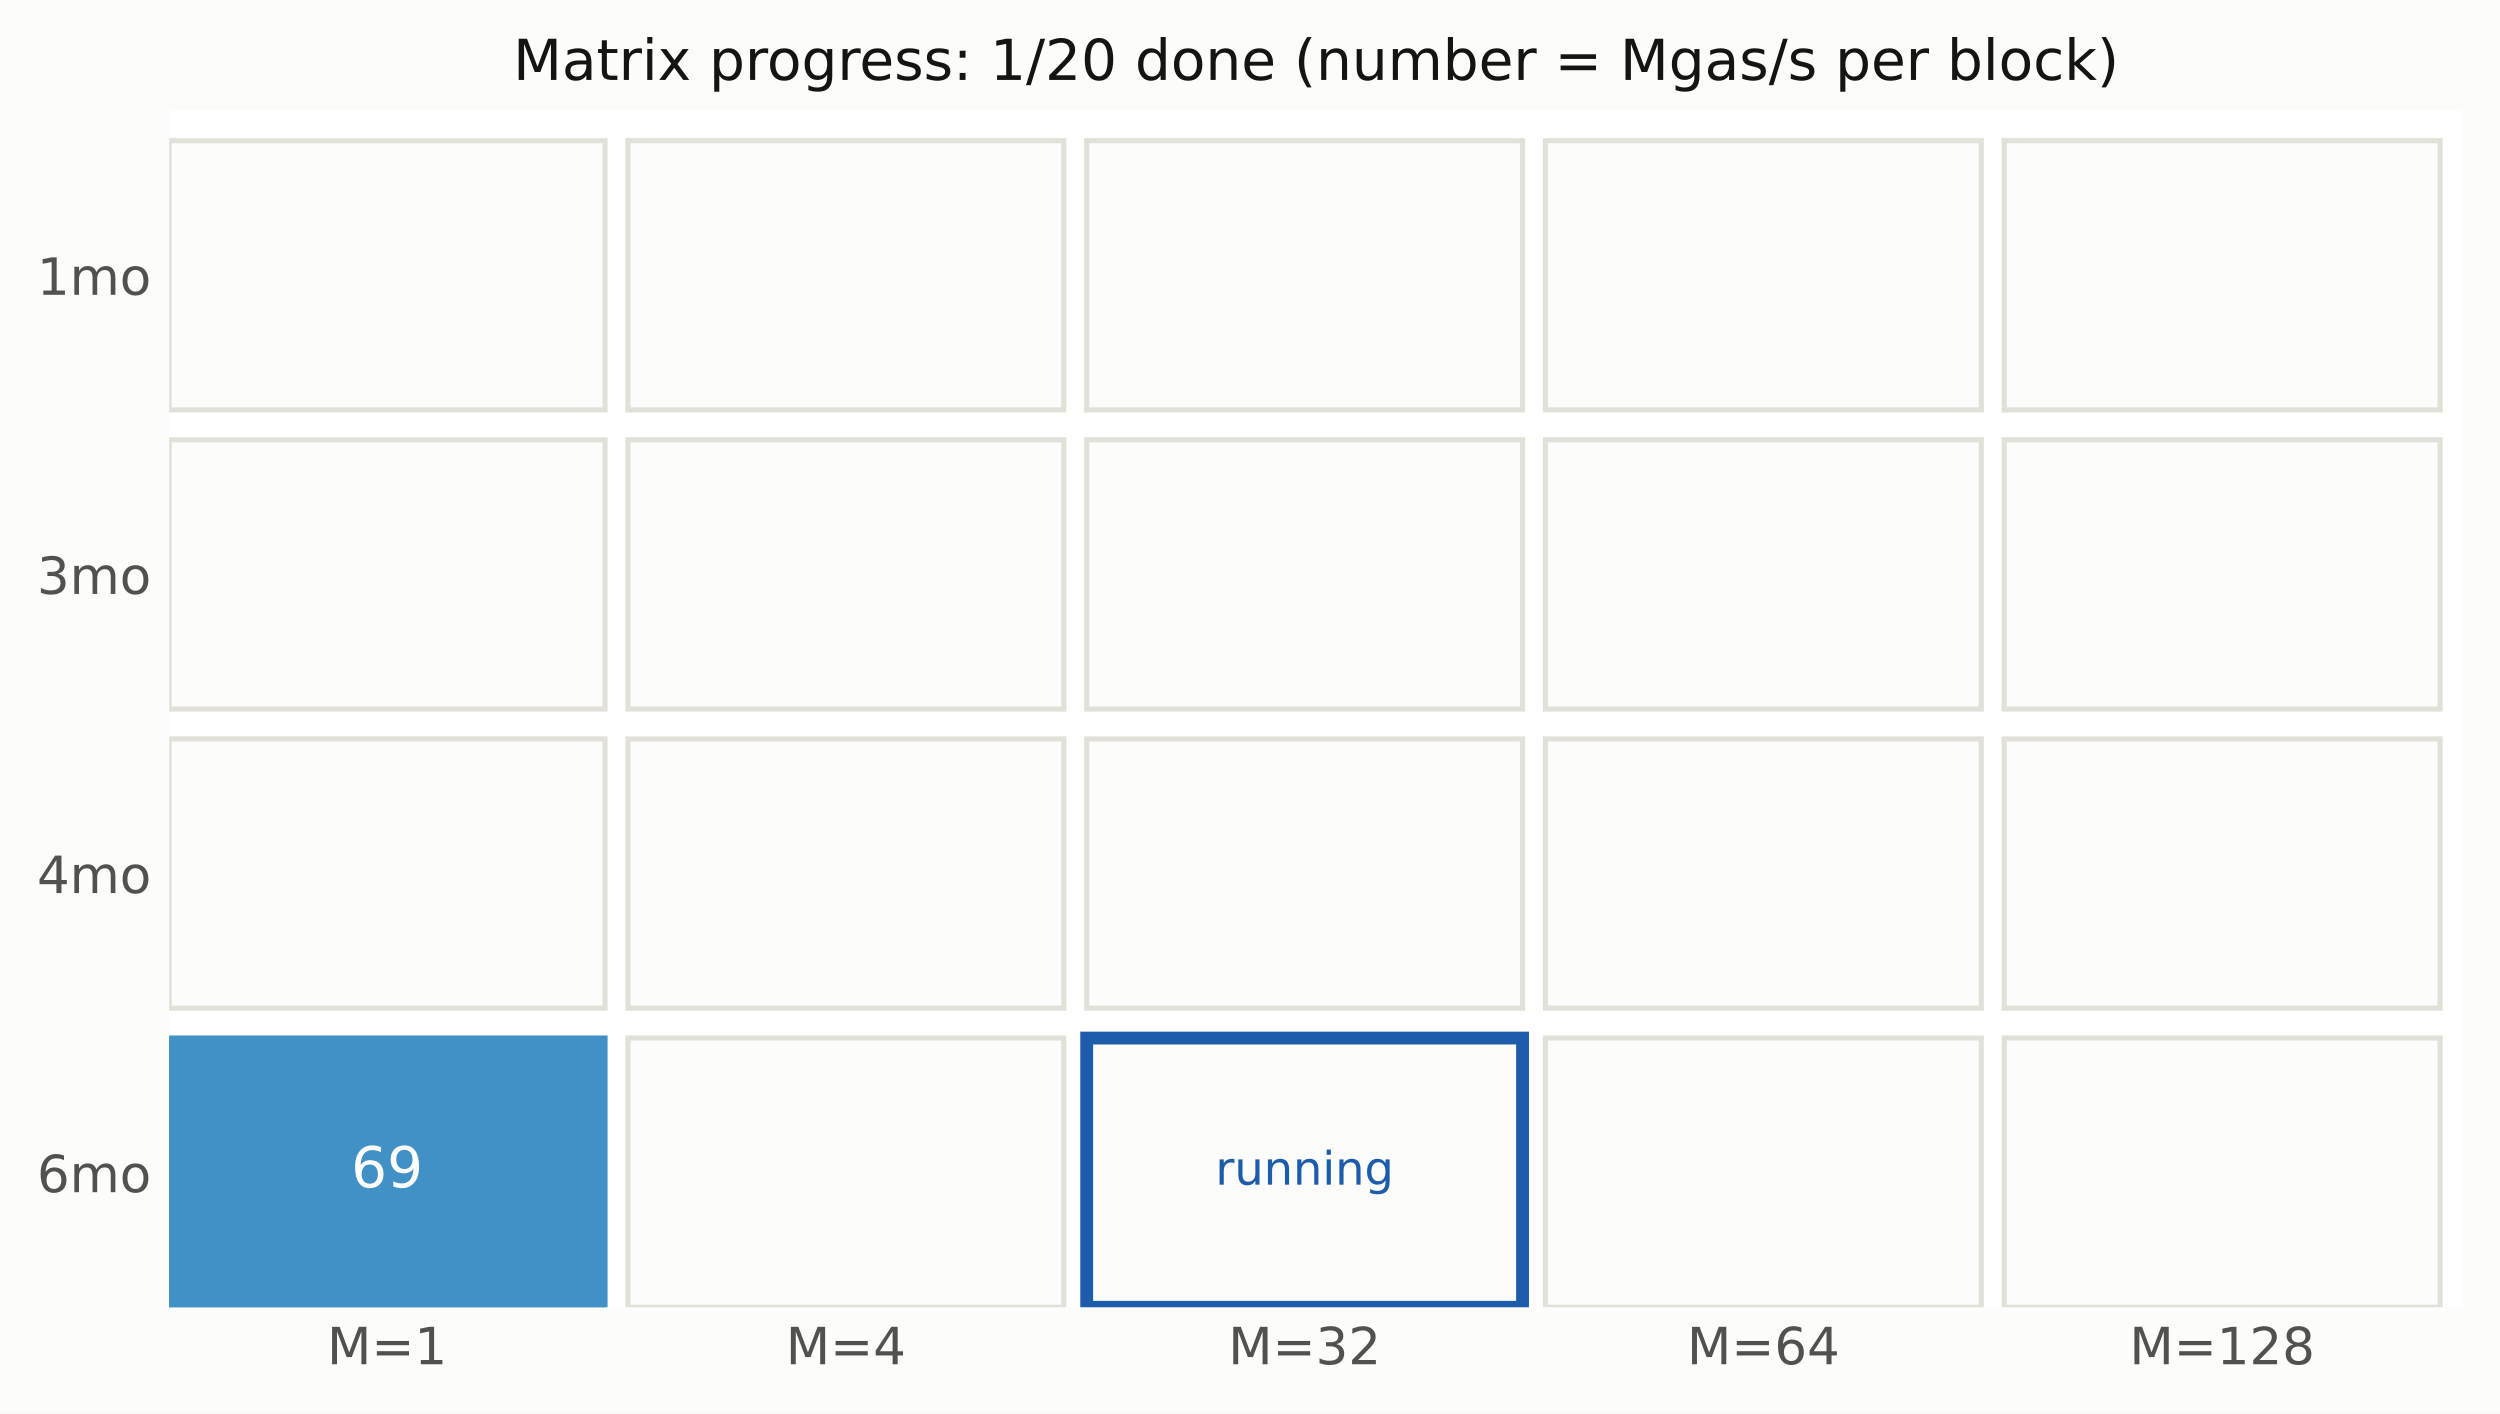
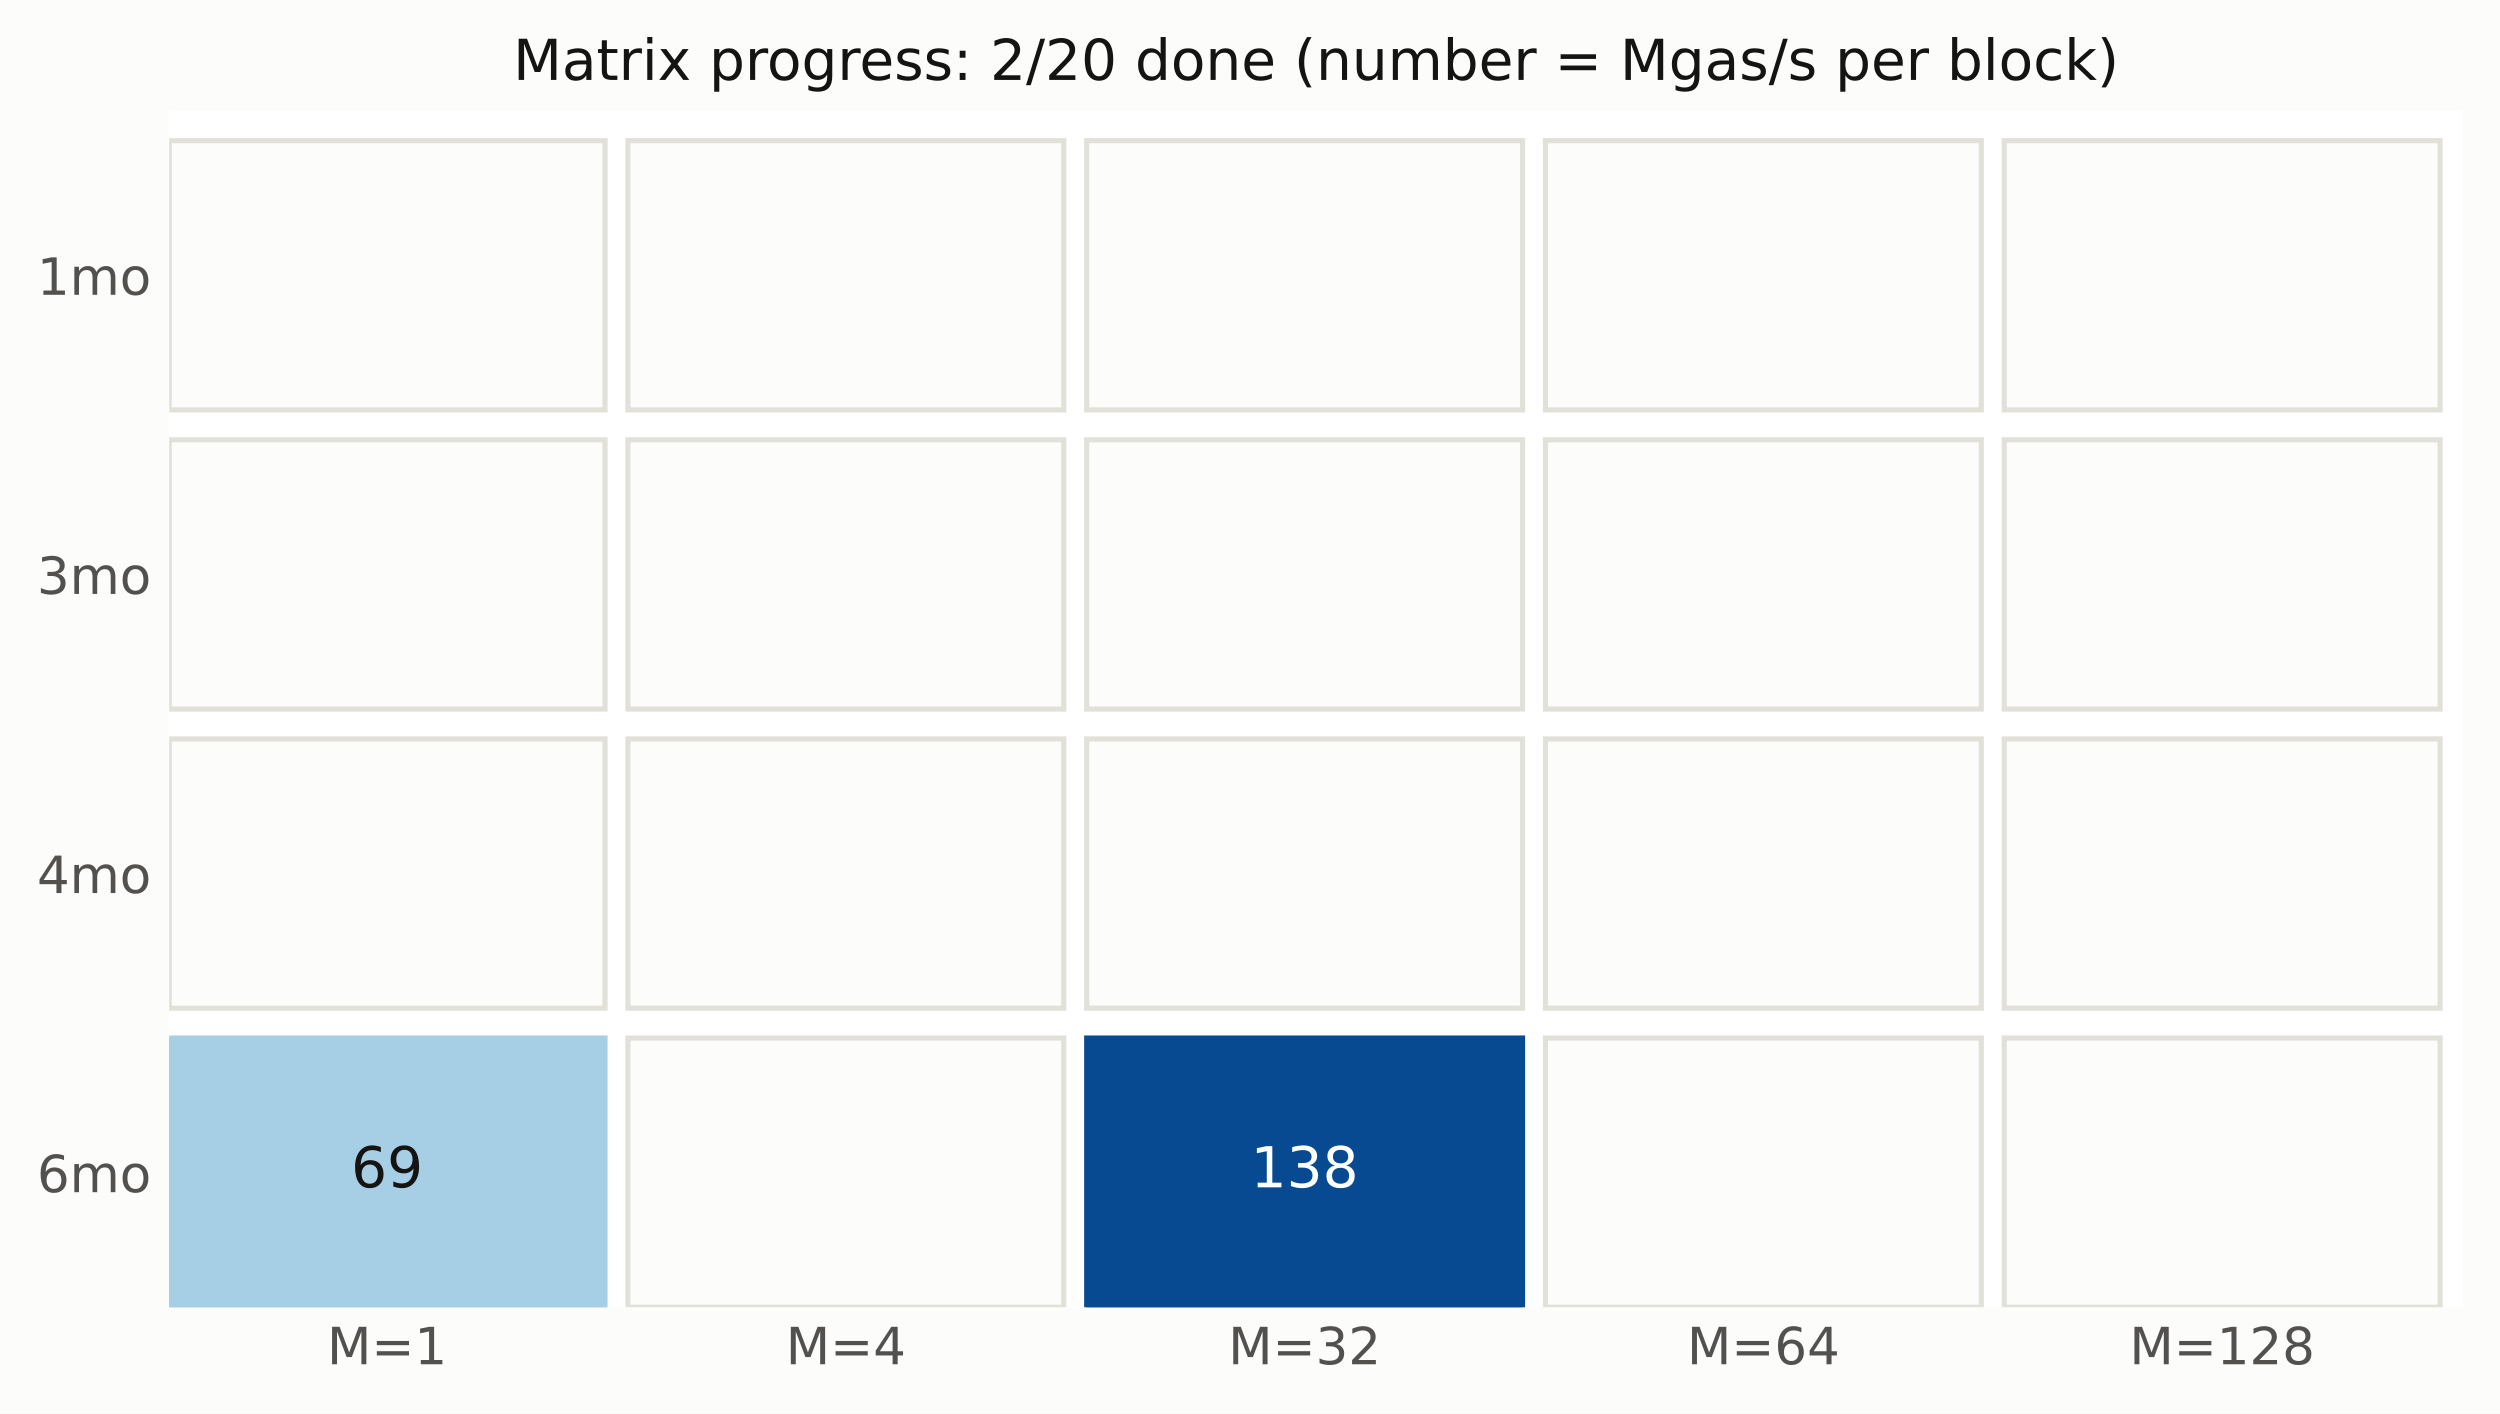
<svg xmlns="http://www.w3.org/2000/svg" xmlns:xlink="http://www.w3.org/1999/xlink" width="486.522pt" height="275.106pt" viewBox="0 0 486.522 275.106" version="1.1">
  <defs>
    <style type="text/css">*{stroke-linejoin: round; stroke-linecap: butt}</style>
  </defs>
  <g id="figure_1">
    <g id="patch_1">
      <path d="M 0 275.106  L 486.522 275.106  L 486.522 0  L 0 0  z " style="fill: #fcfcfb" />
    </g>
    <g id="axes_1">
      <g id="patch_2">
        <path d="M 32.922 254.406  L 479.322 254.406  L 479.322 21.558  L 32.922 21.558  z " style="fill: #ffffff" />
      </g>
      <g id="patch_3">
-         <path d="M 32.922 79.77  L 117.738 79.77  L 117.738 27.379  L 32.922 27.379  z " clip-path="url(#pc4486a66e8)" style="fill: #fcfcfb; stroke: #e1e0d9; stroke-linejoin: miter" />
+         <path d="M 32.922 79.77  L 117.738 79.77  L 117.738 27.379  L 32.922 27.379  z " clip-path="url(#pdac7eb732c)" style="fill: #fcfcfb; stroke: #e1e0d9; stroke-linejoin: miter" />
      </g>
      <g id="patch_4">
-         <path d="M 122.202 79.77  L 207.018 79.77  L 207.018 27.379  L 122.202 27.379  z " clip-path="url(#pc4486a66e8)" style="fill: #fcfcfb; stroke: #e1e0d9; stroke-linejoin: miter" />
+         <path d="M 122.202 79.77  L 207.018 79.77  L 207.018 27.379  L 122.202 27.379  z " clip-path="url(#pdac7eb732c)" style="fill: #fcfcfb; stroke: #e1e0d9; stroke-linejoin: miter" />
      </g>
      <g id="patch_5">
-         <path d="M 211.482 79.77  L 296.298 79.77  L 296.298 27.379  L 211.482 27.379  z " clip-path="url(#pc4486a66e8)" style="fill: #fcfcfb; stroke: #e1e0d9; stroke-linejoin: miter" />
+         <path d="M 211.482 79.77  L 296.298 79.77  L 296.298 27.379  L 211.482 27.379  z " clip-path="url(#pdac7eb732c)" style="fill: #fcfcfb; stroke: #e1e0d9; stroke-linejoin: miter" />
      </g>
      <g id="patch_6">
-         <path d="M 300.762 79.77  L 385.578 79.77  L 385.578 27.379  L 300.762 27.379  z " clip-path="url(#pc4486a66e8)" style="fill: #fcfcfb; stroke: #e1e0d9; stroke-linejoin: miter" />
+         <path d="M 300.762 79.77  L 385.578 79.77  L 385.578 27.379  L 300.762 27.379  z " clip-path="url(#pdac7eb732c)" style="fill: #fcfcfb; stroke: #e1e0d9; stroke-linejoin: miter" />
      </g>
      <g id="patch_7">
-         <path d="M 390.042 79.77  L 474.858 79.77  L 474.858 27.379  L 390.042 27.379  z " clip-path="url(#pc4486a66e8)" style="fill: #fcfcfb; stroke: #e1e0d9; stroke-linejoin: miter" />
+         <path d="M 390.042 79.77  L 474.858 79.77  L 474.858 27.379  L 390.042 27.379  z " clip-path="url(#pdac7eb732c)" style="fill: #fcfcfb; stroke: #e1e0d9; stroke-linejoin: miter" />
      </g>
      <g id="patch_8">
-         <path d="M 32.922 137.982  L 117.738 137.982  L 117.738 85.591  L 32.922 85.591  z " clip-path="url(#pc4486a66e8)" style="fill: #fcfcfb; stroke: #e1e0d9; stroke-linejoin: miter" />
+         <path d="M 32.922 137.982  L 117.738 137.982  L 117.738 85.591  L 32.922 85.591  z " clip-path="url(#pdac7eb732c)" style="fill: #fcfcfb; stroke: #e1e0d9; stroke-linejoin: miter" />
      </g>
      <g id="patch_9">
-         <path d="M 122.202 137.982  L 207.018 137.982  L 207.018 85.591  L 122.202 85.591  z " clip-path="url(#pc4486a66e8)" style="fill: #fcfcfb; stroke: #e1e0d9; stroke-linejoin: miter" />
+         <path d="M 122.202 137.982  L 207.018 137.982  L 207.018 85.591  L 122.202 85.591  z " clip-path="url(#pdac7eb732c)" style="fill: #fcfcfb; stroke: #e1e0d9; stroke-linejoin: miter" />
      </g>
      <g id="patch_10">
-         <path d="M 211.482 137.982  L 296.298 137.982  L 296.298 85.591  L 211.482 85.591  z " clip-path="url(#pc4486a66e8)" style="fill: #fcfcfb; stroke: #e1e0d9; stroke-linejoin: miter" />
+         <path d="M 211.482 137.982  L 296.298 137.982  L 296.298 85.591  L 211.482 85.591  z " clip-path="url(#pdac7eb732c)" style="fill: #fcfcfb; stroke: #e1e0d9; stroke-linejoin: miter" />
      </g>
      <g id="patch_11">
-         <path d="M 300.762 137.982  L 385.578 137.982  L 385.578 85.591  L 300.762 85.591  z " clip-path="url(#pc4486a66e8)" style="fill: #fcfcfb; stroke: #e1e0d9; stroke-linejoin: miter" />
+         <path d="M 300.762 137.982  L 385.578 137.982  L 385.578 85.591  L 300.762 85.591  z " clip-path="url(#pdac7eb732c)" style="fill: #fcfcfb; stroke: #e1e0d9; stroke-linejoin: miter" />
      </g>
      <g id="patch_12">
-         <path d="M 390.042 137.982  L 474.858 137.982  L 474.858 85.591  L 390.042 85.591  z " clip-path="url(#pc4486a66e8)" style="fill: #fcfcfb; stroke: #e1e0d9; stroke-linejoin: miter" />
+         <path d="M 390.042 137.982  L 474.858 137.982  L 474.858 85.591  L 390.042 85.591  z " clip-path="url(#pdac7eb732c)" style="fill: #fcfcfb; stroke: #e1e0d9; stroke-linejoin: miter" />
      </g>
      <g id="patch_13">
-         <path d="M 32.922 196.194  L 117.738 196.194  L 117.738 143.803  L 32.922 143.803  z " clip-path="url(#pc4486a66e8)" style="fill: #fcfcfb; stroke: #e1e0d9; stroke-linejoin: miter" />
+         <path d="M 32.922 196.194  L 117.738 196.194  L 117.738 143.803  L 32.922 143.803  z " clip-path="url(#pdac7eb732c)" style="fill: #fcfcfb; stroke: #e1e0d9; stroke-linejoin: miter" />
      </g>
      <g id="patch_14">
-         <path d="M 122.202 196.194  L 207.018 196.194  L 207.018 143.803  L 122.202 143.803  z " clip-path="url(#pc4486a66e8)" style="fill: #fcfcfb; stroke: #e1e0d9; stroke-linejoin: miter" />
+         <path d="M 122.202 196.194  L 207.018 196.194  L 207.018 143.803  L 122.202 143.803  z " clip-path="url(#pdac7eb732c)" style="fill: #fcfcfb; stroke: #e1e0d9; stroke-linejoin: miter" />
      </g>
      <g id="patch_15">
-         <path d="M 211.482 196.194  L 296.298 196.194  L 296.298 143.803  L 211.482 143.803  z " clip-path="url(#pc4486a66e8)" style="fill: #fcfcfb; stroke: #e1e0d9; stroke-linejoin: miter" />
+         <path d="M 211.482 196.194  L 296.298 196.194  L 296.298 143.803  L 211.482 143.803  z " clip-path="url(#pdac7eb732c)" style="fill: #fcfcfb; stroke: #e1e0d9; stroke-linejoin: miter" />
      </g>
      <g id="patch_16">
-         <path d="M 300.762 196.194  L 385.578 196.194  L 385.578 143.803  L 300.762 143.803  z " clip-path="url(#pc4486a66e8)" style="fill: #fcfcfb; stroke: #e1e0d9; stroke-linejoin: miter" />
+         <path d="M 300.762 196.194  L 385.578 196.194  L 385.578 143.803  L 300.762 143.803  z " clip-path="url(#pdac7eb732c)" style="fill: #fcfcfb; stroke: #e1e0d9; stroke-linejoin: miter" />
      </g>
      <g id="patch_17">
-         <path d="M 390.042 196.194  L 474.858 196.194  L 474.858 143.803  L 390.042 143.803  z " clip-path="url(#pc4486a66e8)" style="fill: #fcfcfb; stroke: #e1e0d9; stroke-linejoin: miter" />
+         <path d="M 390.042 196.194  L 474.858 196.194  L 474.858 143.803  L 390.042 143.803  z " clip-path="url(#pdac7eb732c)" style="fill: #fcfcfb; stroke: #e1e0d9; stroke-linejoin: miter" />
      </g>
      <g id="patch_18">
-         <path d="M 32.922 254.406  L 117.738 254.406  L 117.738 202.015  L 32.922 202.015  z " clip-path="url(#pc4486a66e8)" style="fill: #4191c6; stroke: #4191c6; stroke-linejoin: miter" />
+         <path d="M 32.922 254.406  L 117.738 254.406  L 117.738 202.015  L 32.922 202.015  z " clip-path="url(#pdac7eb732c)" style="fill: #a6cee4; stroke: #a6cee4; stroke-linejoin: miter" />
      </g>
      <g id="patch_19">
-         <path d="M 122.202 254.406  L 207.018 254.406  L 207.018 202.015  L 122.202 202.015  z " clip-path="url(#pc4486a66e8)" style="fill: #fcfcfb; stroke: #e1e0d9; stroke-linejoin: miter" />
+         <path d="M 122.202 254.406  L 207.018 254.406  L 207.018 202.015  L 122.202 202.015  z " clip-path="url(#pdac7eb732c)" style="fill: #fcfcfb; stroke: #e1e0d9; stroke-linejoin: miter" />
      </g>
      <g id="patch_20">
-         <path d="M 211.482 254.406  L 296.298 254.406  L 296.298 202.015  L 211.482 202.015  z " clip-path="url(#pc4486a66e8)" style="fill: #fcfcfb; stroke: #1c5cab; stroke-width: 2.5; stroke-linejoin: miter" />
+         <path d="M 211.482 254.406  L 296.298 254.406  L 296.298 202.015  L 211.482 202.015  z " clip-path="url(#pdac7eb732c)" style="fill: #084a91; stroke: #084a91; stroke-linejoin: miter" />
      </g>
      <g id="patch_21">
-         <path d="M 300.762 254.406  L 385.578 254.406  L 385.578 202.015  L 300.762 202.015  z " clip-path="url(#pc4486a66e8)" style="fill: #fcfcfb; stroke: #e1e0d9; stroke-linejoin: miter" />
+         <path d="M 300.762 254.406  L 385.578 254.406  L 385.578 202.015  L 300.762 202.015  z " clip-path="url(#pdac7eb732c)" style="fill: #fcfcfb; stroke: #e1e0d9; stroke-linejoin: miter" />
      </g>
      <g id="patch_22">
-         <path d="M 390.042 254.406  L 474.858 254.406  L 474.858 202.015  L 390.042 202.015  z " clip-path="url(#pc4486a66e8)" style="fill: #fcfcfb; stroke: #e1e0d9; stroke-linejoin: miter" />
+         <path d="M 390.042 254.406  L 474.858 254.406  L 474.858 202.015  L 390.042 202.015  z " clip-path="url(#pdac7eb732c)" style="fill: #fcfcfb; stroke: #e1e0d9; stroke-linejoin: miter" />
      </g>
      <g id="matplotlib.axis_1">
        <g id="xtick_1">
          <g id="line2d_1" />
          <g id="text_1">
            <g style="fill: #52514e" transform="translate(63.64472 265.5039) scale(0.1 -0.1)">
              <defs>
                <path id="DejaVuSans-30" d="M 628 4666  L 1569 4666  L 2759 1491  L 3956 4666  L 4897 4666  L 4897 0  L 4281 0  L 4281 4097  L 3078 897  L 2444 897  L 1241 4097  L 1241 0  L 628 0  L 628 4666  z " transform="scale(0.015625)" />
                <path id="DejaVuSans-20" d="M 678 2906  L 4684 2906  L 4684 2381  L 678 2381  L 678 2906  z M 678 1631  L 4684 1631  L 4684 1100  L 678 1100  L 678 1631  z " transform="scale(0.015625)" />
                <path id="DejaVuSans-14" d="M 794 531  L 1825 531  L 1825 4091  L 703 3866  L 703 4441  L 1819 4666  L 2450 4666  L 2450 531  L 3481 531  L 3481 0  L 794 0  L 794 531  z " transform="scale(0.015625)" />
              </defs>
              <use xlink:href="#DejaVuSans-30" />
              <use xlink:href="#DejaVuSans-20" transform="translate(86.28125 0)" />
              <use xlink:href="#DejaVuSans-14" transform="translate(170.0781 0)" />
            </g>
          </g>
        </g>
        <g id="xtick_2">
          <g id="line2d_2" />
          <g id="text_2">
            <g style="fill: #52514e" transform="translate(152.9247 265.5039) scale(0.1 -0.1)">
              <defs>
                <path id="DejaVuSans-17" d="M 2419 4116  L 825 1625  L 2419 1625  L 2419 4116  z M 2253 4666  L 3047 4666  L 3047 1625  L 3713 1625  L 3713 1100  L 3047 1100  L 3047 0  L 2419 0  L 2419 1100  L 313 1100  L 313 1709  L 2253 4666  z " transform="scale(0.015625)" />
              </defs>
              <use xlink:href="#DejaVuSans-30" />
              <use xlink:href="#DejaVuSans-20" transform="translate(86.28125 0)" />
              <use xlink:href="#DejaVuSans-17" transform="translate(170.0781 0)" />
            </g>
          </g>
        </g>
        <g id="xtick_3">
          <g id="line2d_3" />
          <g id="text_3">
            <g style="fill: #52514e" transform="translate(239.0235 265.5039) scale(0.1 -0.1)">
              <defs>
                <path id="DejaVuSans-16" d="M 2597 2516  Q 3050 2419 3304 2112  Q 3559 1806 3559 1356  Q 3559 666 3084 287  Q 2609 -91 1734 -91  Q 1441 -91 1130 -33  Q 819 25 488 141  L 488 750  Q 750 597 1062 519  Q 1375 441 1716 441  Q 2309 441 2620 675  Q 2931 909 2931 1356  Q 2931 1769 2642 2001  Q 2353 2234 1838 2234  L 1294 2234  L 1294 2753  L 1863 2753  Q 2328 2753 2575 2939  Q 2822 3125 2822 3475  Q 2822 3834 2567 4026  Q 2313 4219 1838 4219  Q 1578 4219 1281 4162  Q 984 4106 628 3988  L 628 4550  Q 988 4650 1302 4700  Q 1616 4750 1894 4750  Q 2613 4750 3031 4423  Q 3450 4097 3450 3541  Q 3450 3153 3228 2886  Q 3006 2619 2597 2516  z " transform="scale(0.015625)" />
                <path id="DejaVuSans-15" d="M 1228 531  L 3431 531  L 3431 0  L 469 0  L 469 531  Q 828 903 1448 1529  Q 2069 2156 2228 2338  Q 2531 2678 2651 2914  Q 2772 3150 2772 3378  Q 2772 3750 2511 3984  Q 2250 4219 1831 4219  Q 1534 4219 1204 4116  Q 875 4013 500 3803  L 500 4441  Q 881 4594 1212 4672  Q 1544 4750 1819 4750  Q 2544 4750 2975 4387  Q 3406 4025 3406 3419  Q 3406 3131 3298 2873  Q 3191 2616 2906 2266  Q 2828 2175 2409 1742  Q 1991 1309 1228 531  z " transform="scale(0.015625)" />
              </defs>
              <use xlink:href="#DejaVuSans-30" />
              <use xlink:href="#DejaVuSans-20" transform="translate(86.28125 0)" />
              <use xlink:href="#DejaVuSans-16" transform="translate(170.0781 0)" />
              <use xlink:href="#DejaVuSans-15" transform="translate(233.7031 0)" />
            </g>
          </g>
        </g>
        <g id="xtick_4">
          <g id="line2d_4" />
          <g id="text_4">
            <g style="fill: #52514e" transform="translate(328.3035 265.5039) scale(0.1 -0.1)">
              <defs>
                <path id="DejaVuSans-19" d="M 2113 2584  Q 1688 2584 1439 2293  Q 1191 2003 1191 1497  Q 1191 994 1439 701  Q 1688 409 2113 409  Q 2538 409 2786 701  Q 3034 994 3034 1497  Q 3034 2003 2786 2293  Q 2538 2584 2113 2584  z M 3366 4563  L 3366 3988  Q 3128 4100 2886 4159  Q 2644 4219 2406 4219  Q 1781 4219 1451 3797  Q 1122 3375 1075 2522  Q 1259 2794 1537 2939  Q 1816 3084 2150 3084  Q 2853 3084 3261 2657  Q 3669 2231 3669 1497  Q 3669 778 3244 343  Q 2819 -91 2113 -91  Q 1303 -91 875 529  Q 447 1150 447 2328  Q 447 3434 972 4092  Q 1497 4750 2381 4750  Q 2619 4750 2861 4703  Q 3103 4656 3366 4563  z " transform="scale(0.015625)" />
              </defs>
              <use xlink:href="#DejaVuSans-30" />
              <use xlink:href="#DejaVuSans-20" transform="translate(86.28125 0)" />
              <use xlink:href="#DejaVuSans-19" transform="translate(170.0781 0)" />
              <use xlink:href="#DejaVuSans-17" transform="translate(233.7031 0)" />
            </g>
          </g>
        </g>
        <g id="xtick_5">
          <g id="line2d_5" />
          <g id="text_5">
            <g style="fill: #52514e" transform="translate(414.4022 265.5039) scale(0.1 -0.1)">
              <defs>
                <path id="DejaVuSans-1b" d="M 2034 2216  Q 1584 2216 1326 1975  Q 1069 1734 1069 1313  Q 1069 891 1326 650  Q 1584 409 2034 409  Q 2484 409 2743 651  Q 3003 894 3003 1313  Q 3003 1734 2745 1975  Q 2488 2216 2034 2216  z M 1403 2484  Q 997 2584 770 2862  Q 544 3141 544 3541  Q 544 4100 942 4425  Q 1341 4750 2034 4750  Q 2731 4750 3128 4425  Q 3525 4100 3525 3541  Q 3525 3141 3298 2862  Q 3072 2584 2669 2484  Q 3125 2378 3379 2068  Q 3634 1759 3634 1313  Q 3634 634 3220 271  Q 2806 -91 2034 -91  Q 1263 -91 848 271  Q 434 634 434 1313  Q 434 1759 690 2068  Q 947 2378 1403 2484  z M 1172 3481  Q 1172 3119 1398 2916  Q 1625 2713 2034 2713  Q 2441 2713 2670 2916  Q 2900 3119 2900 3481  Q 2900 3844 2670 4047  Q 2441 4250 2034 4250  Q 1625 4250 1398 4047  Q 1172 3844 1172 3481  z " transform="scale(0.015625)" />
              </defs>
              <use xlink:href="#DejaVuSans-30" />
              <use xlink:href="#DejaVuSans-20" transform="translate(86.28125 0)" />
              <use xlink:href="#DejaVuSans-14" transform="translate(170.0781 0)" />
              <use xlink:href="#DejaVuSans-15" transform="translate(233.7031 0)" />
              <use xlink:href="#DejaVuSans-1b" transform="translate(297.3281 0)" />
            </g>
          </g>
        </g>
      </g>
      <g id="matplotlib.axis_2">
        <g id="ytick_1">
          <g id="line2d_6" />
          <g id="text_6">
            <g style="fill: #52514e" transform="translate(7.2 57.37371) scale(0.1 -0.1)">
              <defs>
                <path id="DejaVuSans-50" d="M 3328 2828  Q 3544 3216 3844 3400  Q 4144 3584 4550 3584  Q 5097 3584 5394 3201  Q 5691 2819 5691 2113  L 5691 0  L 5113 0  L 5113 2094  Q 5113 2597 4934 2840  Q 4756 3084 4391 3084  Q 3944 3084 3684 2787  Q 3425 2491 3425 1978  L 3425 0  L 2847 0  L 2847 2094  Q 2847 2600 2669 2842  Q 2491 3084 2119 3084  Q 1678 3084 1418 2786  Q 1159 2488 1159 1978  L 1159 0  L 581 0  L 581 3500  L 1159 3500  L 1159 2956  Q 1356 3278 1631 3431  Q 1906 3584 2284 3584  Q 2666 3584 2933 3390  Q 3200 3197 3328 2828  z " transform="scale(0.015625)" />
                <path id="DejaVuSans-52" d="M 1959 3097  Q 1497 3097 1228 2736  Q 959 2375 959 1747  Q 959 1119 1226 758  Q 1494 397 1959 397  Q 2419 397 2687 759  Q 2956 1122 2956 1747  Q 2956 2369 2687 2733  Q 2419 3097 1959 3097  z M 1959 3584  Q 2709 3584 3137 3096  Q 3566 2609 3566 1747  Q 3566 888 3137 398  Q 2709 -91 1959 -91  Q 1206 -91 779 398  Q 353 888 353 1747  Q 353 2609 779 3096  Q 1206 3584 1959 3584  z " transform="scale(0.015625)" />
              </defs>
              <use xlink:href="#DejaVuSans-14" />
              <use xlink:href="#DejaVuSans-50" transform="translate(63.625 0)" />
              <use xlink:href="#DejaVuSans-52" transform="translate(161.0312 0)" />
            </g>
          </g>
        </g>
        <g id="ytick_2">
          <g id="line2d_7" />
          <g id="text_7">
            <g style="fill: #52514e" transform="translate(7.2 115.5857) scale(0.1 -0.1)">
              <use xlink:href="#DejaVuSans-16" />
              <use xlink:href="#DejaVuSans-50" transform="translate(63.625 0)" />
              <use xlink:href="#DejaVuSans-52" transform="translate(161.0312 0)" />
            </g>
          </g>
        </g>
        <g id="ytick_3">
          <g id="line2d_8" />
          <g id="text_8">
            <g style="fill: #52514e" transform="translate(7.2 173.7977) scale(0.1 -0.1)">
              <use xlink:href="#DejaVuSans-17" />
              <use xlink:href="#DejaVuSans-50" transform="translate(63.625 0)" />
              <use xlink:href="#DejaVuSans-52" transform="translate(161.0312 0)" />
            </g>
          </g>
        </g>
        <g id="ytick_4">
          <g id="line2d_9" />
          <g id="text_9">
            <g style="fill: #52514e" transform="translate(7.2 232.0097) scale(0.1 -0.1)">
              <use xlink:href="#DejaVuSans-19" />
              <use xlink:href="#DejaVuSans-50" transform="translate(63.625 0)" />
              <use xlink:href="#DejaVuSans-52" transform="translate(161.0312 0)" />
            </g>
          </g>
        </g>
      </g>
      <g id="text_10">
-         <g style="fill: #ffffff" transform="translate(68.33113 231.0683) scale(0.11 -0.11)">
+         <g style="fill: #141412" transform="translate(68.33113 231.0683) scale(0.11 -0.11)">
          <defs>
            <path id="DejaVuSans-1c" d="M 703 97  L 703 672  Q 941 559 1184 500  Q 1428 441 1663 441  Q 2288 441 2617 861  Q 2947 1281 2994 2138  Q 2813 1869 2534 1725  Q 2256 1581 1919 1581  Q 1219 1581 811 2004  Q 403 2428 403 3163  Q 403 3881 828 4315  Q 1253 4750 1959 4750  Q 2769 4750 3195 4129  Q 3622 3509 3622 2328  Q 3622 1225 3098 567  Q 2575 -91 1691 -91  Q 1453 -91 1209 -44  Q 966 3 703 97  z M 1959 2075  Q 2384 2075 2632 2365  Q 2881 2656 2881 3163  Q 2881 3666 2632 3958  Q 2384 4250 1959 4250  Q 1534 4250 1286 3958  Q 1038 3666 1038 3163  Q 1038 2656 1286 2365  Q 1534 2075 1959 2075  z " transform="scale(0.015625)" />
          </defs>
          <use xlink:href="#DejaVuSans-19" />
          <use xlink:href="#DejaVuSans-1c" transform="translate(63.625 0)" />
        </g>
      </g>
      <g id="text_11">
-         <g style="fill: #1c5cab" transform="translate(236.5255 230.5491) scale(0.09 -0.09)">
-           <defs>
-             <path id="DejaVuSans-55" d="M 2631 2963  Q 2534 3019 2420 3045  Q 2306 3072 2169 3072  Q 1681 3072 1420 2755  Q 1159 2438 1159 1844  L 1159 0  L 581 0  L 581 3500  L 1159 3500  L 1159 2956  Q 1341 3275 1631 3429  Q 1922 3584 2338 3584  Q 2397 3584 2469 3576  Q 2541 3569 2628 3553  L 2631 2963  z " transform="scale(0.015625)" />
-             <path id="DejaVuSans-58" d="M 544 1381  L 544 3500  L 1119 3500  L 1119 1403  Q 1119 906 1312 657  Q 1506 409 1894 409  Q 2359 409 2629 706  Q 2900 1003 2900 1516  L 2900 3500  L 3475 3500  L 3475 0  L 2900 0  L 2900 538  Q 2691 219 2414 64  Q 2138 -91 1772 -91  Q 1169 -91 856 284  Q 544 659 544 1381  z M 1991 3584  L 1991 3584  z " transform="scale(0.015625)" />
-             <path id="DejaVuSans-51" d="M 3513 2113  L 3513 0  L 2938 0  L 2938 2094  Q 2938 2591 2744 2837  Q 2550 3084 2163 3084  Q 1697 3084 1428 2787  Q 1159 2491 1159 1978  L 1159 0  L 581 0  L 581 3500  L 1159 3500  L 1159 2956  Q 1366 3272 1645 3428  Q 1925 3584 2291 3584  Q 2894 3584 3203 3211  Q 3513 2838 3513 2113  z " transform="scale(0.015625)" />
-             <path id="DejaVuSans-4c" d="M 603 3500  L 1178 3500  L 1178 0  L 603 0  L 603 3500  z M 603 4863  L 1178 4863  L 1178 4134  L 603 4134  L 603 4863  z " transform="scale(0.015625)" />
-             <path id="DejaVuSans-4a" d="M 2906 1791  Q 2906 2416 2648 2759  Q 2391 3103 1925 3103  Q 1463 3103 1205 2759  Q 947 2416 947 1791  Q 947 1169 1205 825  Q 1463 481 1925 481  Q 2391 481 2648 825  Q 2906 1169 2906 1791  z M 3481 434  Q 3481 -459 3084 -895  Q 2688 -1331 1869 -1331  Q 1566 -1331 1297 -1286  Q 1028 -1241 775 -1147  L 775 -588  Q 1028 -725 1275 -790  Q 1522 -856 1778 -856  Q 2344 -856 2625 -561  Q 2906 -266 2906 331  L 2906 616  Q 2728 306 2450 153  Q 2172 0 1784 0  Q 1141 0 747 490  Q 353 981 353 1791  Q 353 2603 747 3093  Q 1141 3584 1784 3584  Q 2172 3584 2450 3431  Q 2728 3278 2906 2969  L 2906 3500  L 3481 3500  L 3481 434  z " transform="scale(0.015625)" />
-           </defs>
-           <use xlink:href="#DejaVuSans-55" />
-           <use xlink:href="#DejaVuSans-58" transform="translate(41.10938 0)" />
-           <use xlink:href="#DejaVuSans-51" transform="translate(104.4844 0)" />
-           <use xlink:href="#DejaVuSans-51" transform="translate(167.8594 0)" />
-           <use xlink:href="#DejaVuSans-4c" transform="translate(231.2344 0)" />
-           <use xlink:href="#DejaVuSans-51" transform="translate(259.0156 0)" />
-           <use xlink:href="#DejaVuSans-4a" transform="translate(322.3906 0)" />
+         <g style="fill: #ffffff" transform="translate(243.3918 231.0683) scale(0.11 -0.11)">
+           <use xlink:href="#DejaVuSans-14" />
+           <use xlink:href="#DejaVuSans-16" transform="translate(63.625 0)" />
+           <use xlink:href="#DejaVuSans-1b" transform="translate(127.25 0)" />
        </g>
      </g>
      <g id="text_12">
        <g style="fill: #141412" transform="translate(99.86086 15.55828) scale(0.11 -0.11)">
          <defs>
            <path id="DejaVuSans-44" d="M 2194 1759  Q 1497 1759 1228 1600  Q 959 1441 959 1056  Q 959 750 1161 570  Q 1363 391 1709 391  Q 2188 391 2477 730  Q 2766 1069 2766 1631  L 2766 1759  L 2194 1759  z M 3341 1997  L 3341 0  L 2766 0  L 2766 531  Q 2569 213 2275 61  Q 1981 -91 1556 -91  Q 1019 -91 701 211  Q 384 513 384 1019  Q 384 1609 779 1909  Q 1175 2209 1959 2209  L 2766 2209  L 2766 2266  Q 2766 2663 2505 2880  Q 2244 3097 1772 3097  Q 1472 3097 1187 3025  Q 903 2953 641 2809  L 641 3341  Q 956 3463 1253 3523  Q 1550 3584 1831 3584  Q 2591 3584 2966 3190  Q 3341 2797 3341 1997  z " transform="scale(0.015625)" />
            <path id="DejaVuSans-57" d="M 1172 4494  L 1172 3500  L 2356 3500  L 2356 3053  L 1172 3053  L 1172 1153  Q 1172 725 1289 603  Q 1406 481 1766 481  L 2356 481  L 2356 0  L 1766 0  Q 1100 0 847 248  Q 594 497 594 1153  L 594 3053  L 172 3053  L 172 3500  L 594 3500  L 594 4494  L 1172 4494  z " transform="scale(0.015625)" />
+             <path id="DejaVuSans-55" d="M 2631 2963  Q 2534 3019 2420 3045  Q 2306 3072 2169 3072  Q 1681 3072 1420 2755  Q 1159 2438 1159 1844  L 1159 0  L 581 0  L 581 3500  L 1159 3500  L 1159 2956  Q 1341 3275 1631 3429  Q 1922 3584 2338 3584  Q 2397 3584 2469 3576  Q 2541 3569 2628 3553  L 2631 2963  z " transform="scale(0.015625)" />
+             <path id="DejaVuSans-4c" d="M 603 3500  L 1178 3500  L 1178 0  L 603 0  L 603 3500  z M 603 4863  L 1178 4863  L 1178 4134  L 603 4134  L 603 4863  z " transform="scale(0.015625)" />
            <path id="DejaVuSans-5b" d="M 3513 3500  L 2247 1797  L 3578 0  L 2900 0  L 1881 1375  L 863 0  L 184 0  L 1544 1831  L 300 3500  L 978 3500  L 1906 2253  L 2834 3500  L 3513 3500  z " transform="scale(0.015625)" />
            <path id="DejaVuSans-3" transform="scale(0.015625)" />
            <path id="DejaVuSans-53" d="M 1159 525  L 1159 -1331  L 581 -1331  L 581 3500  L 1159 3500  L 1159 2969  Q 1341 3281 1617 3432  Q 1894 3584 2278 3584  Q 2916 3584 3314 3078  Q 3713 2572 3713 1747  Q 3713 922 3314 415  Q 2916 -91 2278 -91  Q 1894 -91 1617 61  Q 1341 213 1159 525  z M 3116 1747  Q 3116 2381 2855 2742  Q 2594 3103 2138 3103  Q 1681 3103 1420 2742  Q 1159 2381 1159 1747  Q 1159 1113 1420 752  Q 1681 391 2138 391  Q 2594 391 2855 752  Q 3116 1113 3116 1747  z " transform="scale(0.015625)" />
+             <path id="DejaVuSans-4a" d="M 2906 1791  Q 2906 2416 2648 2759  Q 2391 3103 1925 3103  Q 1463 3103 1205 2759  Q 947 2416 947 1791  Q 947 1169 1205 825  Q 1463 481 1925 481  Q 2391 481 2648 825  Q 2906 1169 2906 1791  z M 3481 434  Q 3481 -459 3084 -895  Q 2688 -1331 1869 -1331  Q 1566 -1331 1297 -1286  Q 1028 -1241 775 -1147  L 775 -588  Q 1028 -725 1275 -790  Q 1522 -856 1778 -856  Q 2344 -856 2625 -561  Q 2906 -266 2906 331  L 2906 616  Q 2728 306 2450 153  Q 2172 0 1784 0  Q 1141 0 747 490  Q 353 981 353 1791  Q 353 2603 747 3093  Q 1141 3584 1784 3584  Q 2172 3584 2450 3431  Q 2728 3278 2906 2969  L 2906 3500  L 3481 3500  L 3481 434  z " transform="scale(0.015625)" />
            <path id="DejaVuSans-48" d="M 3597 1894  L 3597 1613  L 953 1613  Q 991 1019 1311 708  Q 1631 397 2203 397  Q 2534 397 2845 478  Q 3156 559 3463 722  L 3463 178  Q 3153 47 2828 -22  Q 2503 -91 2169 -91  Q 1331 -91 842 396  Q 353 884 353 1716  Q 353 2575 817 3079  Q 1281 3584 2069 3584  Q 2775 3584 3186 3129  Q 3597 2675 3597 1894  z M 3022 2063  Q 3016 2534 2758 2815  Q 2500 3097 2075 3097  Q 1594 3097 1305 2825  Q 1016 2553 972 2059  L 3022 2063  z " transform="scale(0.015625)" />
            <path id="DejaVuSans-56" d="M 2834 3397  L 2834 2853  Q 2591 2978 2328 3040  Q 2066 3103 1784 3103  Q 1356 3103 1142 2972  Q 928 2841 928 2578  Q 928 2378 1081 2264  Q 1234 2150 1697 2047  L 1894 2003  Q 2506 1872 2764 1633  Q 3022 1394 3022 966  Q 3022 478 2636 193  Q 2250 -91 1575 -91  Q 1294 -91 989 -36  Q 684 19 347 128  L 347 722  Q 666 556 975 473  Q 1284 391 1588 391  Q 1994 391 2212 530  Q 2431 669 2431 922  Q 2431 1156 2273 1281  Q 2116 1406 1581 1522  L 1381 1569  Q 847 1681 609 1914  Q 372 2147 372 2553  Q 372 3047 722 3315  Q 1072 3584 1716 3584  Q 2034 3584 2315 3537  Q 2597 3491 2834 3397  z " transform="scale(0.015625)" />
            <path id="DejaVuSans-1d" d="M 750 794  L 1409 794  L 1409 0  L 750 0  L 750 794  z M 750 3309  L 1409 3309  L 1409 2516  L 750 2516  L 750 3309  z " transform="scale(0.015625)" />
            <path id="DejaVuSans-12" d="M 1625 4666  L 2156 4666  L 531 -594  L 0 -594  L 1625 4666  z " transform="scale(0.015625)" />
            <path id="DejaVuSans-13" d="M 2034 4250  Q 1547 4250 1301 3770  Q 1056 3291 1056 2328  Q 1056 1369 1301 889  Q 1547 409 2034 409  Q 2525 409 2770 889  Q 3016 1369 3016 2328  Q 3016 3291 2770 3770  Q 2525 4250 2034 4250  z M 2034 4750  Q 2819 4750 3233 4129  Q 3647 3509 3647 2328  Q 3647 1150 3233 529  Q 2819 -91 2034 -91  Q 1250 -91 836 529  Q 422 1150 422 2328  Q 422 3509 836 4129  Q 1250 4750 2034 4750  z " transform="scale(0.015625)" />
            <path id="DejaVuSans-47" d="M 2906 2969  L 2906 4863  L 3481 4863  L 3481 0  L 2906 0  L 2906 525  Q 2725 213 2448 61  Q 2172 -91 1784 -91  Q 1150 -91 751 415  Q 353 922 353 1747  Q 353 2572 751 3078  Q 1150 3584 1784 3584  Q 2172 3584 2448 3432  Q 2725 3281 2906 2969  z M 947 1747  Q 947 1113 1208 752  Q 1469 391 1925 391  Q 2381 391 2643 752  Q 2906 1113 2906 1747  Q 2906 2381 2643 2742  Q 2381 3103 1925 3103  Q 1469 3103 1208 2742  Q 947 2381 947 1747  z " transform="scale(0.015625)" />
+             <path id="DejaVuSans-51" d="M 3513 2113  L 3513 0  L 2938 0  L 2938 2094  Q 2938 2591 2744 2837  Q 2550 3084 2163 3084  Q 1697 3084 1428 2787  Q 1159 2491 1159 1978  L 1159 0  L 581 0  L 581 3500  L 1159 3500  L 1159 2956  Q 1366 3272 1645 3428  Q 1925 3584 2291 3584  Q 2894 3584 3203 3211  Q 3513 2838 3513 2113  z " transform="scale(0.015625)" />
            <path id="DejaVuSans-b" d="M 1984 4856  Q 1566 4138 1362 3434  Q 1159 2731 1159 2009  Q 1159 1288 1364 580  Q 1569 -128 1984 -844  L 1484 -844  Q 1016 -109 783 600  Q 550 1309 550 2009  Q 550 2706 781 3412  Q 1013 4119 1484 4856  L 1984 4856  z " transform="scale(0.015625)" />
+             <path id="DejaVuSans-58" d="M 544 1381  L 544 3500  L 1119 3500  L 1119 1403  Q 1119 906 1312 657  Q 1506 409 1894 409  Q 2359 409 2629 706  Q 2900 1003 2900 1516  L 2900 3500  L 3475 3500  L 3475 0  L 2900 0  L 2900 538  Q 2691 219 2414 64  Q 2138 -91 1772 -91  Q 1169 -91 856 284  Q 544 659 544 1381  z M 1991 3584  L 1991 3584  z " transform="scale(0.015625)" />
            <path id="DejaVuSans-45" d="M 3116 1747  Q 3116 2381 2855 2742  Q 2594 3103 2138 3103  Q 1681 3103 1420 2742  Q 1159 2381 1159 1747  Q 1159 1113 1420 752  Q 1681 391 2138 391  Q 2594 391 2855 752  Q 3116 1113 3116 1747  z M 1159 2969  Q 1341 3281 1617 3432  Q 1894 3584 2278 3584  Q 2916 3584 3314 3078  Q 3713 2572 3713 1747  Q 3713 922 3314 415  Q 2916 -91 2278 -91  Q 1894 -91 1617 61  Q 1341 213 1159 525  L 1159 0  L 581 0  L 581 4863  L 1159 4863  L 1159 2969  z " transform="scale(0.015625)" />
            <path id="DejaVuSans-4f" d="M 603 4863  L 1178 4863  L 1178 0  L 603 0  L 603 4863  z " transform="scale(0.015625)" />
            <path id="DejaVuSans-46" d="M 3122 3366  L 3122 2828  Q 2878 2963 2633 3030  Q 2388 3097 2138 3097  Q 1578 3097 1268 2742  Q 959 2388 959 1747  Q 959 1106 1268 751  Q 1578 397 2138 397  Q 2388 397 2633 464  Q 2878 531 3122 666  L 3122 134  Q 2881 22 2623 -34  Q 2366 -91 2075 -91  Q 1284 -91 818 406  Q 353 903 353 1747  Q 353 2603 823 3093  Q 1294 3584 2113 3584  Q 2378 3584 2631 3529  Q 2884 3475 3122 3366  z " transform="scale(0.015625)" />
            <path id="DejaVuSans-4e" d="M 581 4863  L 1159 4863  L 1159 1991  L 2875 3500  L 3609 3500  L 1753 1863  L 3688 0  L 2938 0  L 1159 1709  L 1159 0  L 581 0  L 581 4863  z " transform="scale(0.015625)" />
            <path id="DejaVuSans-c" d="M 513 4856  L 1013 4856  Q 1481 4119 1714 3412  Q 1947 2706 1947 2009  Q 1947 1309 1714 600  Q 1481 -109 1013 -844  L 513 -844  Q 928 -128 1133 580  Q 1338 1288 1338 2009  Q 1338 2731 1133 3434  Q 928 4138 513 4856  z " transform="scale(0.015625)" />
          </defs>
          <use xlink:href="#DejaVuSans-30" />
          <use xlink:href="#DejaVuSans-44" transform="translate(86.28125 0)" />
          <use xlink:href="#DejaVuSans-57" transform="translate(147.5625 0)" />
          <use xlink:href="#DejaVuSans-55" transform="translate(186.7656 0)" />
          <use xlink:href="#DejaVuSans-4c" transform="translate(227.875 0)" />
          <use xlink:href="#DejaVuSans-5b" transform="translate(255.6562 0)" />
          <use xlink:href="#DejaVuSans-3" transform="translate(314.8438 0)" />
          <use xlink:href="#DejaVuSans-53" transform="translate(346.625 0)" />
          <use xlink:href="#DejaVuSans-55" transform="translate(410.1094 0)" />
          <use xlink:href="#DejaVuSans-52" transform="translate(449.0156 0)" />
          <use xlink:href="#DejaVuSans-4a" transform="translate(510.2031 0)" />
          <use xlink:href="#DejaVuSans-55" transform="translate(573.6875 0)" />
          <use xlink:href="#DejaVuSans-48" transform="translate(612.5938 0)" />
          <use xlink:href="#DejaVuSans-56" transform="translate(674.125 0)" />
          <use xlink:href="#DejaVuSans-56" transform="translate(726.2188 0)" />
          <use xlink:href="#DejaVuSans-1d" transform="translate(778.3125 0)" />
          <use xlink:href="#DejaVuSans-3" transform="translate(812 0)" />
-           <use xlink:href="#DejaVuSans-14" transform="translate(843.7812 0)" />
+           <use xlink:href="#DejaVuSans-15" transform="translate(843.7812 0)" />
          <use xlink:href="#DejaVuSans-12" transform="translate(907.4062 0)" />
          <use xlink:href="#DejaVuSans-15" transform="translate(941.0938 0)" />
          <use xlink:href="#DejaVuSans-13" transform="translate(1004.719 0)" />
          <use xlink:href="#DejaVuSans-3" transform="translate(1068.344 0)" />
          <use xlink:href="#DejaVuSans-47" transform="translate(1100.125 0)" />
          <use xlink:href="#DejaVuSans-52" transform="translate(1163.609 0)" />
          <use xlink:href="#DejaVuSans-51" transform="translate(1224.797 0)" />
          <use xlink:href="#DejaVuSans-48" transform="translate(1288.172 0)" />
          <use xlink:href="#DejaVuSans-3" transform="translate(1349.703 0)" />
          <use xlink:href="#DejaVuSans-b" transform="translate(1381.484 0)" />
          <use xlink:href="#DejaVuSans-51" transform="translate(1420.5 0)" />
          <use xlink:href="#DejaVuSans-58" transform="translate(1483.875 0)" />
          <use xlink:href="#DejaVuSans-50" transform="translate(1547.25 0)" />
          <use xlink:href="#DejaVuSans-45" transform="translate(1644.656 0)" />
          <use xlink:href="#DejaVuSans-48" transform="translate(1708.141 0)" />
          <use xlink:href="#DejaVuSans-55" transform="translate(1769.672 0)" />
          <use xlink:href="#DejaVuSans-3" transform="translate(1810.781 0)" />
          <use xlink:href="#DejaVuSans-20" transform="translate(1842.562 0)" />
          <use xlink:href="#DejaVuSans-3" transform="translate(1926.359 0)" />
          <use xlink:href="#DejaVuSans-30" transform="translate(1958.141 0)" />
          <use xlink:href="#DejaVuSans-4a" transform="translate(2044.422 0)" />
          <use xlink:href="#DejaVuSans-44" transform="translate(2107.906 0)" />
          <use xlink:href="#DejaVuSans-56" transform="translate(2169.188 0)" />
          <use xlink:href="#DejaVuSans-12" transform="translate(2221.281 0)" />
          <use xlink:href="#DejaVuSans-56" transform="translate(2254.969 0)" />
          <use xlink:href="#DejaVuSans-3" transform="translate(2307.062 0)" />
          <use xlink:href="#DejaVuSans-53" transform="translate(2338.844 0)" />
          <use xlink:href="#DejaVuSans-48" transform="translate(2402.328 0)" />
          <use xlink:href="#DejaVuSans-55" transform="translate(2463.859 0)" />
          <use xlink:href="#DejaVuSans-3" transform="translate(2504.969 0)" />
          <use xlink:href="#DejaVuSans-45" transform="translate(2536.75 0)" />
          <use xlink:href="#DejaVuSans-4f" transform="translate(2600.234 0)" />
          <use xlink:href="#DejaVuSans-52" transform="translate(2628.016 0)" />
          <use xlink:href="#DejaVuSans-46" transform="translate(2689.203 0)" />
          <use xlink:href="#DejaVuSans-4e" transform="translate(2744.188 0)" />
          <use xlink:href="#DejaVuSans-c" transform="translate(2802.094 0)" />
        </g>
      </g>
    </g>
  </g>
  <defs>
-     <clipPath id="pc4486a66e8">
+     <clipPath id="pdac7eb732c">
      <rect x="32.922" y="21.558" width="446.4" height="232.848" />
    </clipPath>
  </defs>
</svg>
